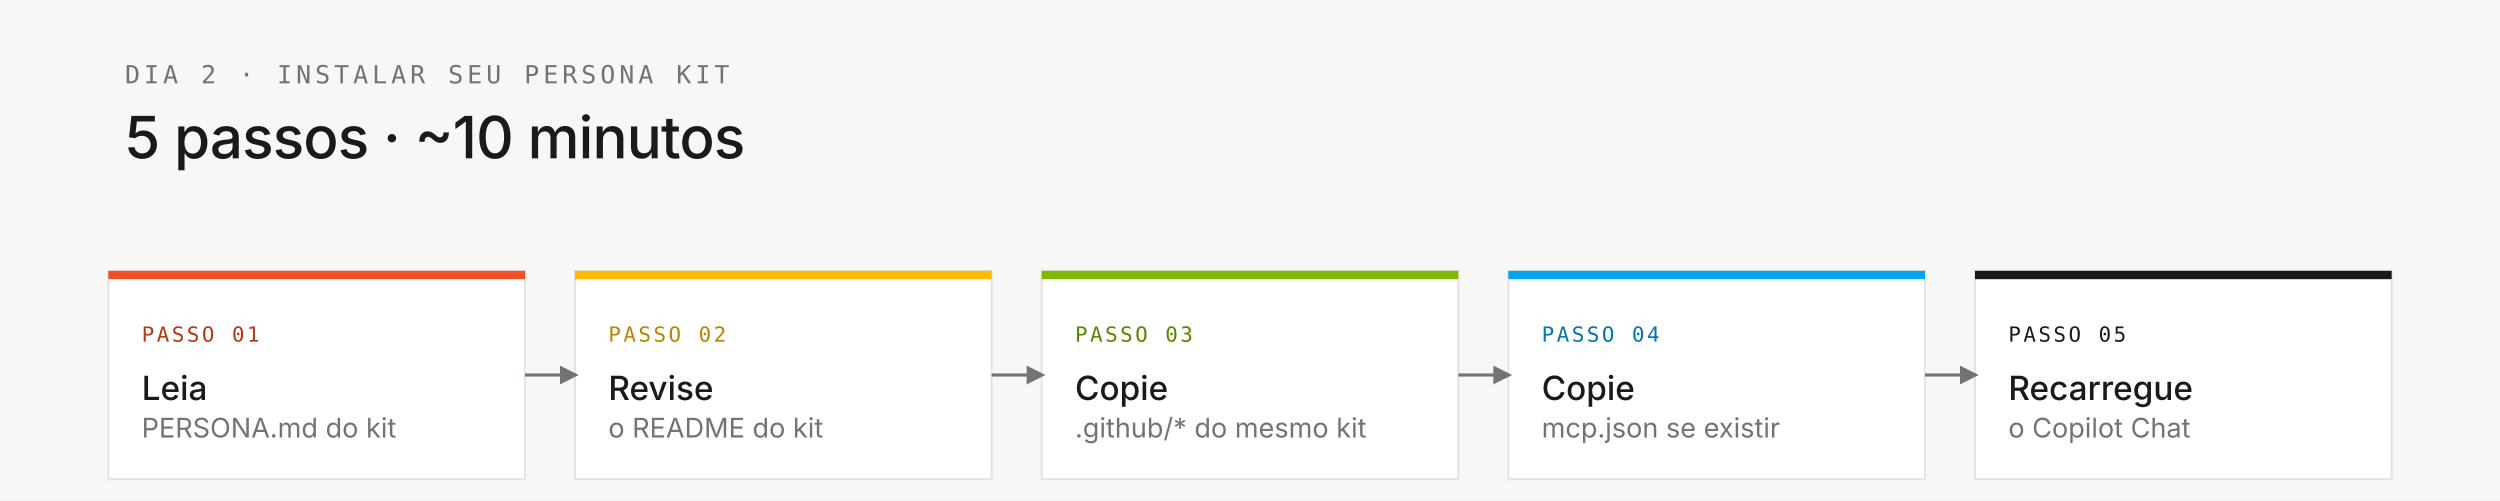
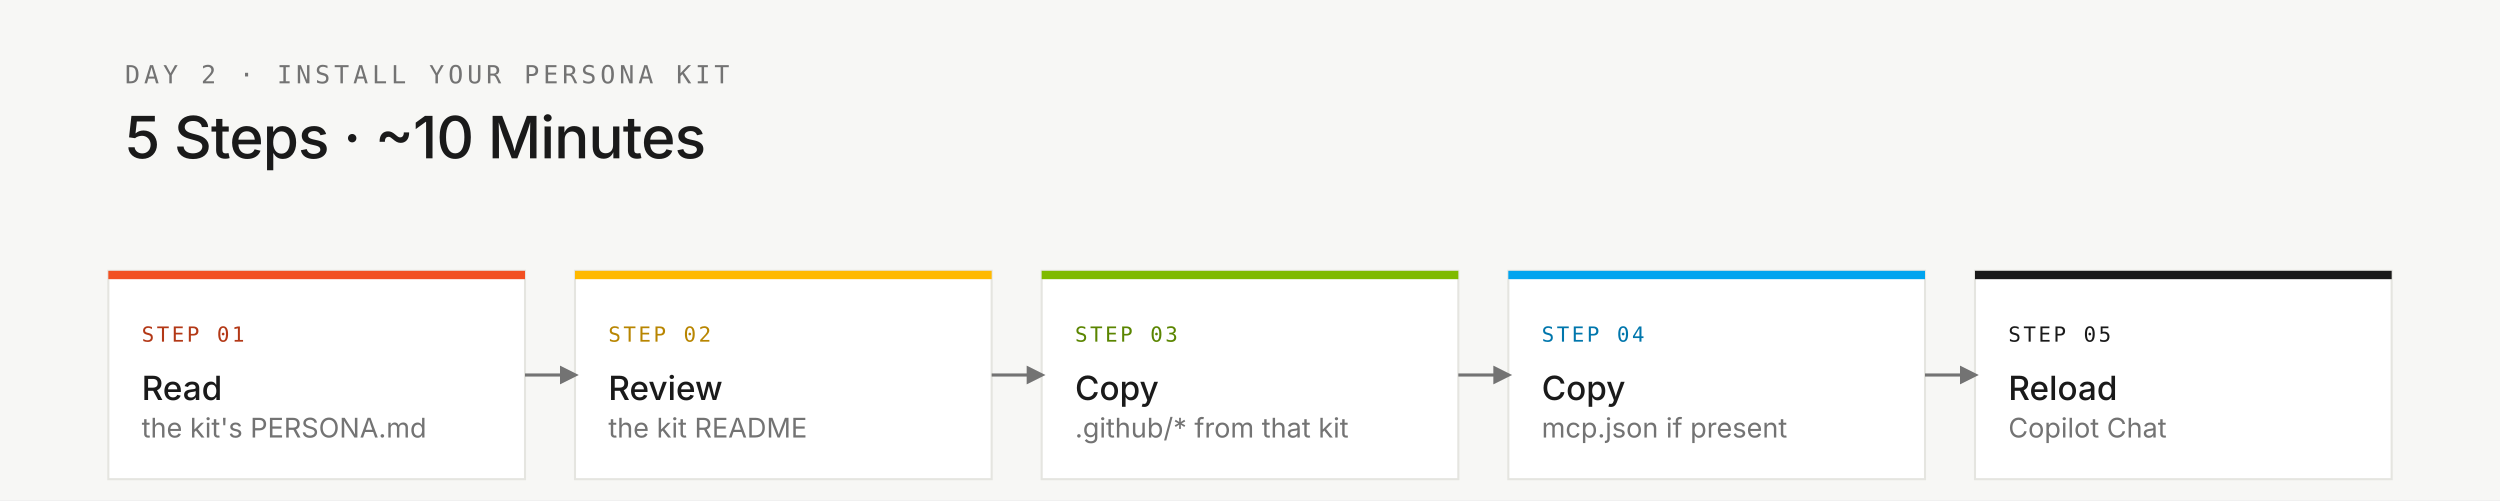
<svg xmlns="http://www.w3.org/2000/svg" viewBox="0 0 1200 240" font-family="Inter, system-ui, sans-serif">
  <rect width="1200" height="240" fill="#F7F7F5" />
-   <text x="60" y="40" fill="#737373" font-family="JetBrains Mono, monospace" font-size="12" font-weight="500" letter-spacing="1.9">DIA 2 · INSTALAR SEU PERSONA KIT</text>
-   <text x="60" y="76" fill="#1A1A1A" font-size="28" font-weight="500" letter-spacing="-0.4">5 passos · ~10 minutos</text>
+   <text x="60" y="40" fill="#737373" font-family="JetBrains Mono, monospace" font-size="12" font-weight="500" letter-spacing="1.9">DAY 2 · INSTALL YOUR PERSONA KIT</text>
+   <text x="60" y="76" fill="#1A1A1A" font-size="28" font-weight="500" letter-spacing="-0.4">5 Steps · ~10 Minutes</text>
  <g transform="translate(52, 130)">
    <rect width="200" height="100" fill="#FFFFFF" stroke="#E5E5E0" stroke-width="1" />
    <rect x="0" y="0" width="200" height="4" fill="#F25022" />
-     <text x="16" y="34" fill="#B33816" font-family="JetBrains Mono, monospace" font-size="10" font-weight="500" letter-spacing="1.2">PASSO 01</text>
-     <text x="16" y="62" fill="#1A1A1A" font-size="16" font-weight="500">Leia</text>
-     <text x="16" y="80" fill="#737373" font-size="13">PERSONA.md do kit</text>
+     <text x="16" y="34" fill="#B33816" font-family="JetBrains Mono, monospace" font-size="10" font-weight="500" letter-spacing="1.2">STEP 01</text>
+     <text x="16" y="62" fill="#1A1A1A" font-size="16" font-weight="500">Read</text>
+     <text x="16" y="80" fill="#737373" font-size="13">the kit's PERSONA.md</text>
  </g>
  <g transform="translate(276, 130)">
    <rect width="200" height="100" fill="#FFFFFF" stroke="#E5E5E0" stroke-width="1" />
    <rect x="0" y="0" width="200" height="4" fill="#FFB900" />
-     <text x="16" y="34" fill="#B88500" font-family="JetBrains Mono, monospace" font-size="10" font-weight="500" letter-spacing="1.2">PASSO 02</text>
-     <text x="16" y="62" fill="#1A1A1A" font-size="16" font-weight="500">Revise</text>
-     <text x="16" y="80" fill="#737373" font-size="13">o README do kit</text>
+     <text x="16" y="34" fill="#B88500" font-family="JetBrains Mono, monospace" font-size="10" font-weight="500" letter-spacing="1.2">STEP 02</text>
+     <text x="16" y="62" fill="#1A1A1A" font-size="16" font-weight="500">Review</text>
+     <text x="16" y="80" fill="#737373" font-size="13">the kit README</text>
  </g>
  <g transform="translate(500, 130)">
    <rect width="200" height="100" fill="#FFFFFF" stroke="#E5E5E0" stroke-width="1" />
    <rect x="0" y="0" width="200" height="4" fill="#7FBA00" />
-     <text x="16" y="34" fill="#5A8500" font-family="JetBrains Mono, monospace" font-size="10" font-weight="500" letter-spacing="1.2">PASSO 03</text>
-     <text x="16" y="62" fill="#1A1A1A" font-size="16" font-weight="500">Copie</text>
-     <text x="16" y="80" fill="#737373" font-size="13">.github/* do mesmo kit</text>
+     <text x="16" y="34" fill="#5A8500" font-family="JetBrains Mono, monospace" font-size="10" font-weight="500" letter-spacing="1.2">STEP 03</text>
+     <text x="16" y="62" fill="#1A1A1A" font-size="16" font-weight="500">Copy</text>
+     <text x="16" y="80" fill="#737373" font-size="13">.github/* from that kit</text>
  </g>
  <g transform="translate(724, 130)">
    <rect width="200" height="100" fill="#FFFFFF" stroke="#E5E5E0" stroke-width="1" />
    <rect x="0" y="0" width="200" height="4" fill="#00A4EF" />
-     <text x="16" y="34" fill="#0076AC" font-family="JetBrains Mono, monospace" font-size="10" font-weight="500" letter-spacing="1.2">PASSO 04</text>
-     <text x="16" y="62" fill="#1A1A1A" font-size="16" font-weight="500">Copie</text>
-     <text x="16" y="80" fill="#737373" font-size="13">mcp.json se existir</text>
+     <text x="16" y="34" fill="#0076AC" font-family="JetBrains Mono, monospace" font-size="10" font-weight="500" letter-spacing="1.2">STEP 04</text>
+     <text x="16" y="62" fill="#1A1A1A" font-size="16" font-weight="500">Copy</text>
+     <text x="16" y="80" fill="#737373" font-size="13">mcp.json if present</text>
  </g>
  <g transform="translate(948, 130)">
    <rect width="200" height="100" fill="#FFFFFF" stroke="#E5E5E0" stroke-width="1" />
    <rect x="0" y="0" width="200" height="4" fill="#1A1A1A" />
-     <text x="16" y="34" fill="#1A1A1A" font-family="JetBrains Mono, monospace" font-size="10" font-weight="500" letter-spacing="1.2">PASSO 05</text>
-     <text x="16" y="62" fill="#1A1A1A" font-size="16" font-weight="500">Recarregue</text>
-     <text x="16" y="80" fill="#737373" font-size="13">o Copilot Chat</text>
+     <text x="16" y="34" fill="#1A1A1A" font-family="JetBrains Mono, monospace" font-size="10" font-weight="500" letter-spacing="1.2">STEP 05</text>
+     <text x="16" y="62" fill="#1A1A1A" font-size="16" font-weight="500">Reload</text>
+     <text x="16" y="80" fill="#737373" font-size="13">Copilot Chat</text>
  </g>
  <g fill="none" stroke="#737373" stroke-width="1.5">
    <line x1="252" y1="180" x2="276" y2="180" marker-end="url(#a)" />
    <line x1="476" y1="180" x2="500" y2="180" marker-end="url(#a)" />
    <line x1="700" y1="180" x2="724" y2="180" marker-end="url(#a)" />
    <line x1="924" y1="180" x2="948" y2="180" marker-end="url(#a)" />
  </g>
  <defs>
    <marker id="a" viewBox="0 0 10 10" refX="8" refY="5" markerWidth="6" markerHeight="6" orient="auto">
      <path d="M0,0 L10,5 L0,10 z" fill="#737373" />
    </marker>
  </defs>
</svg>
